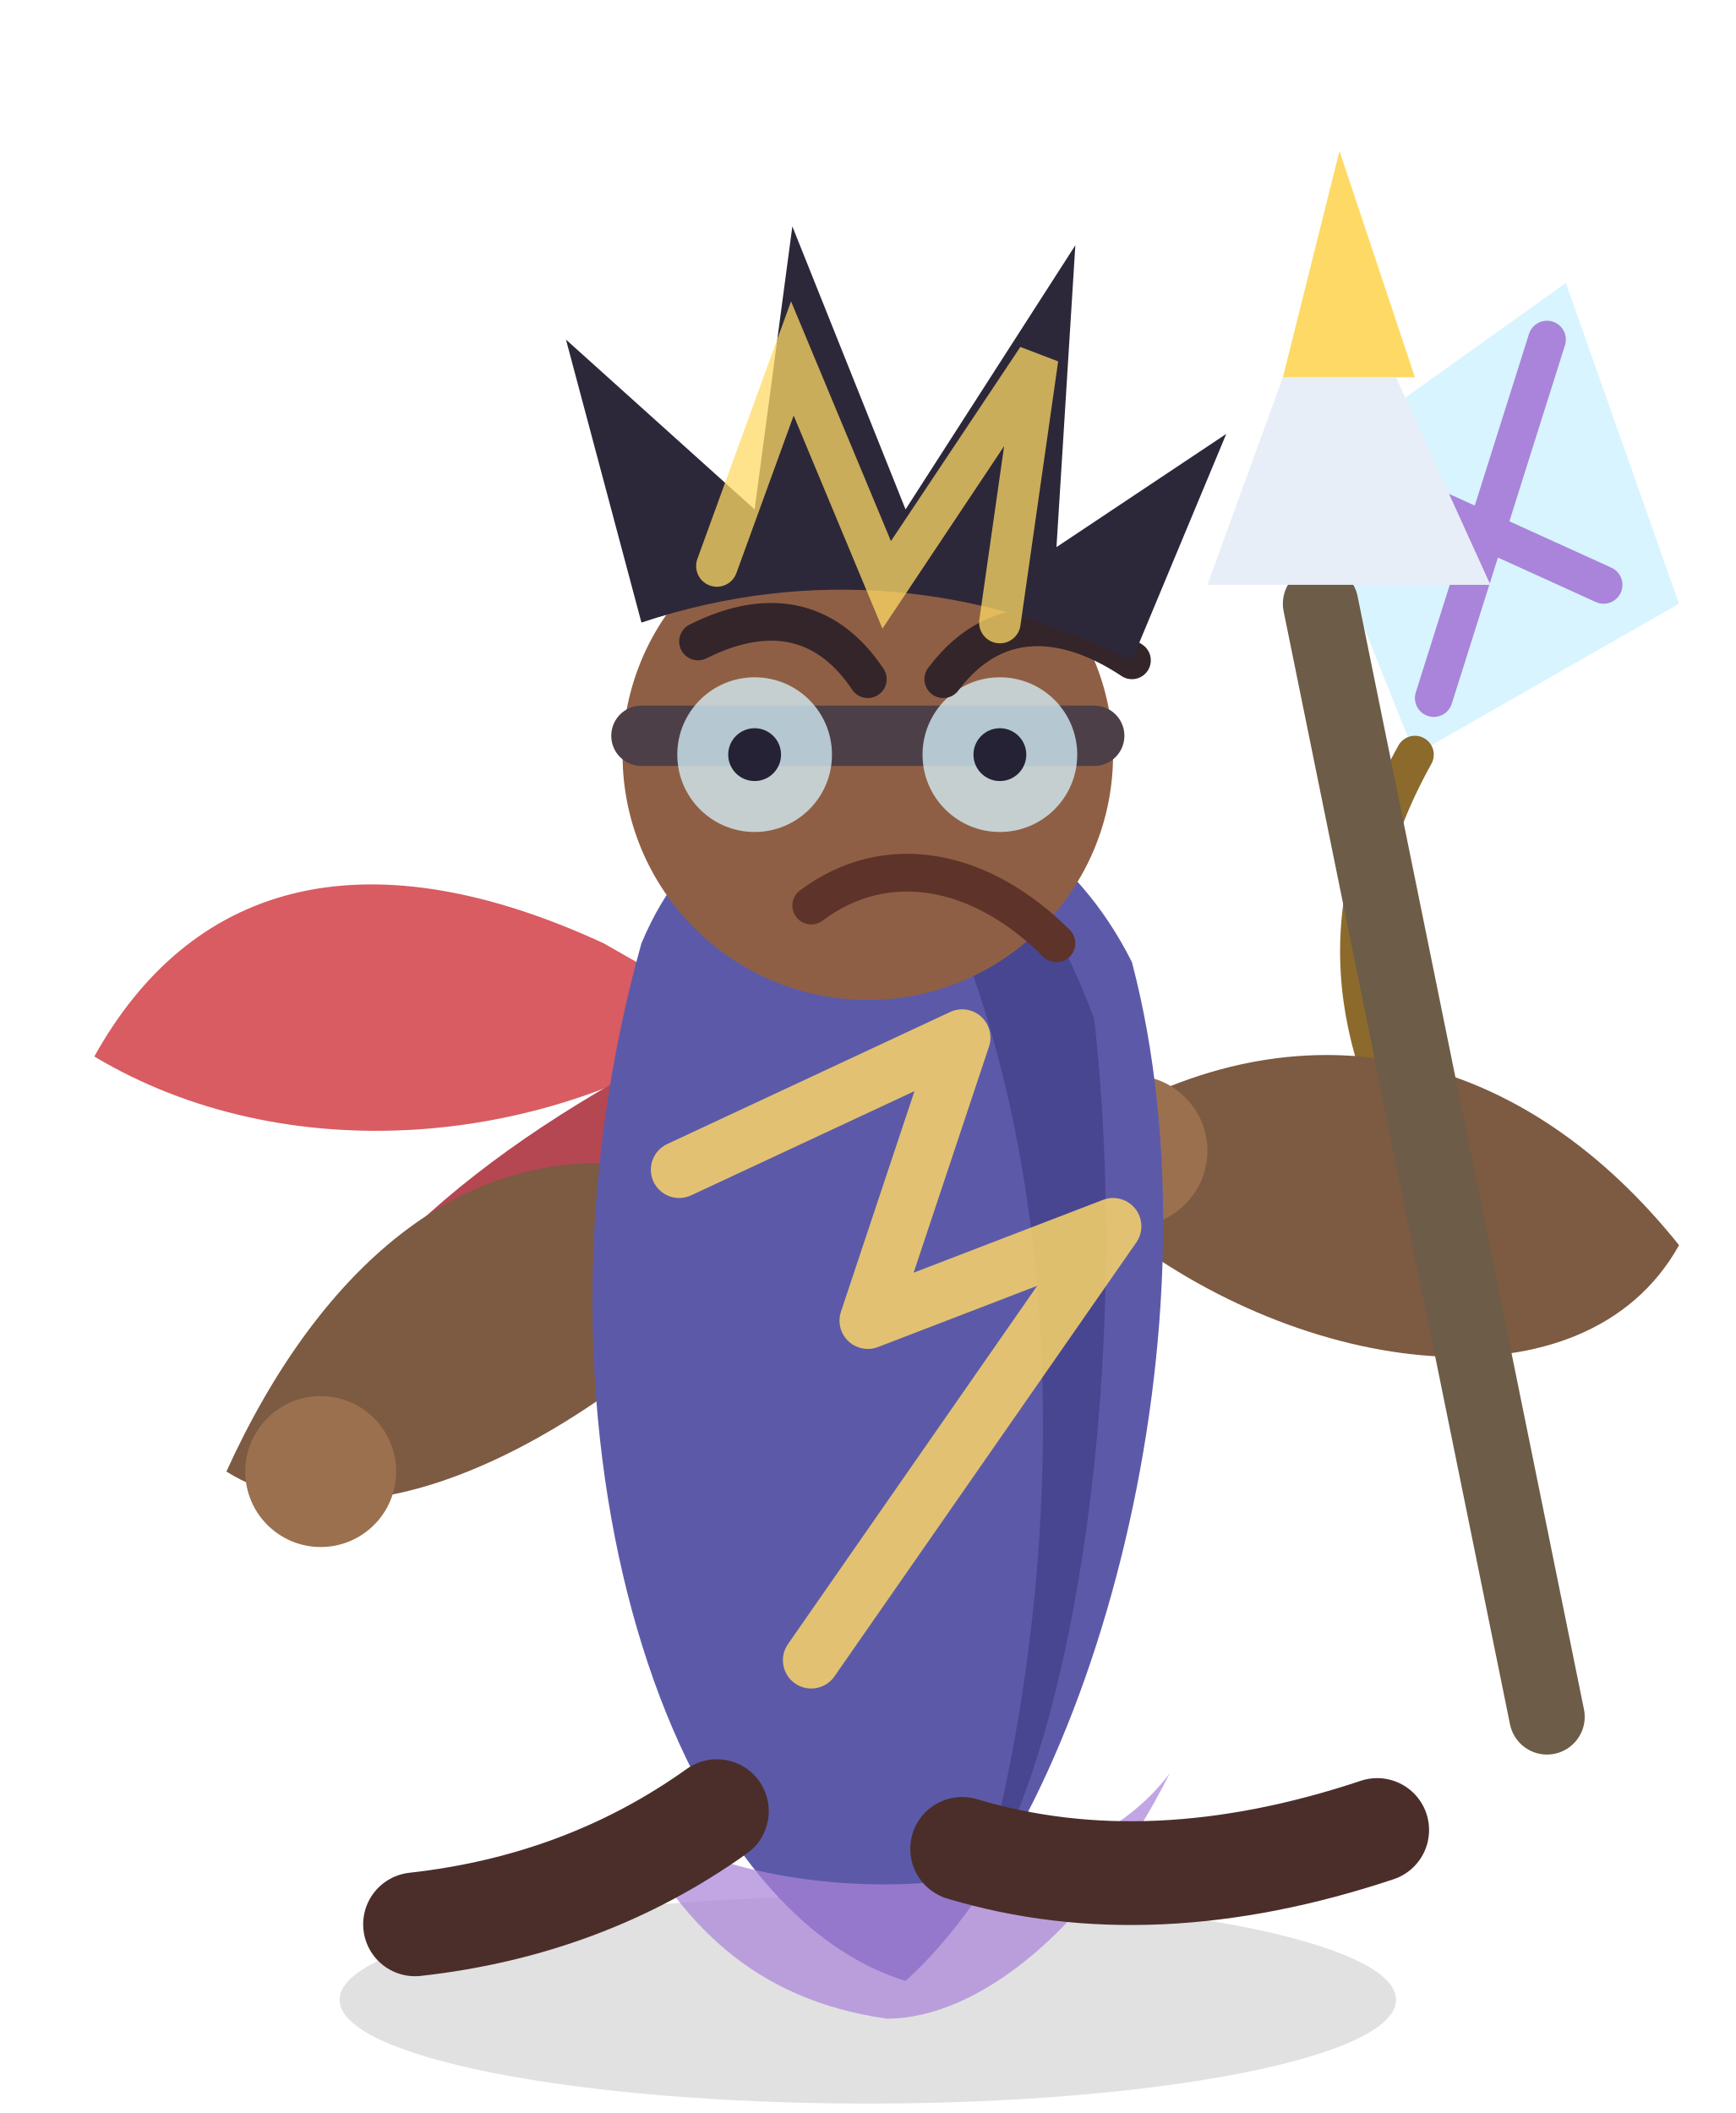
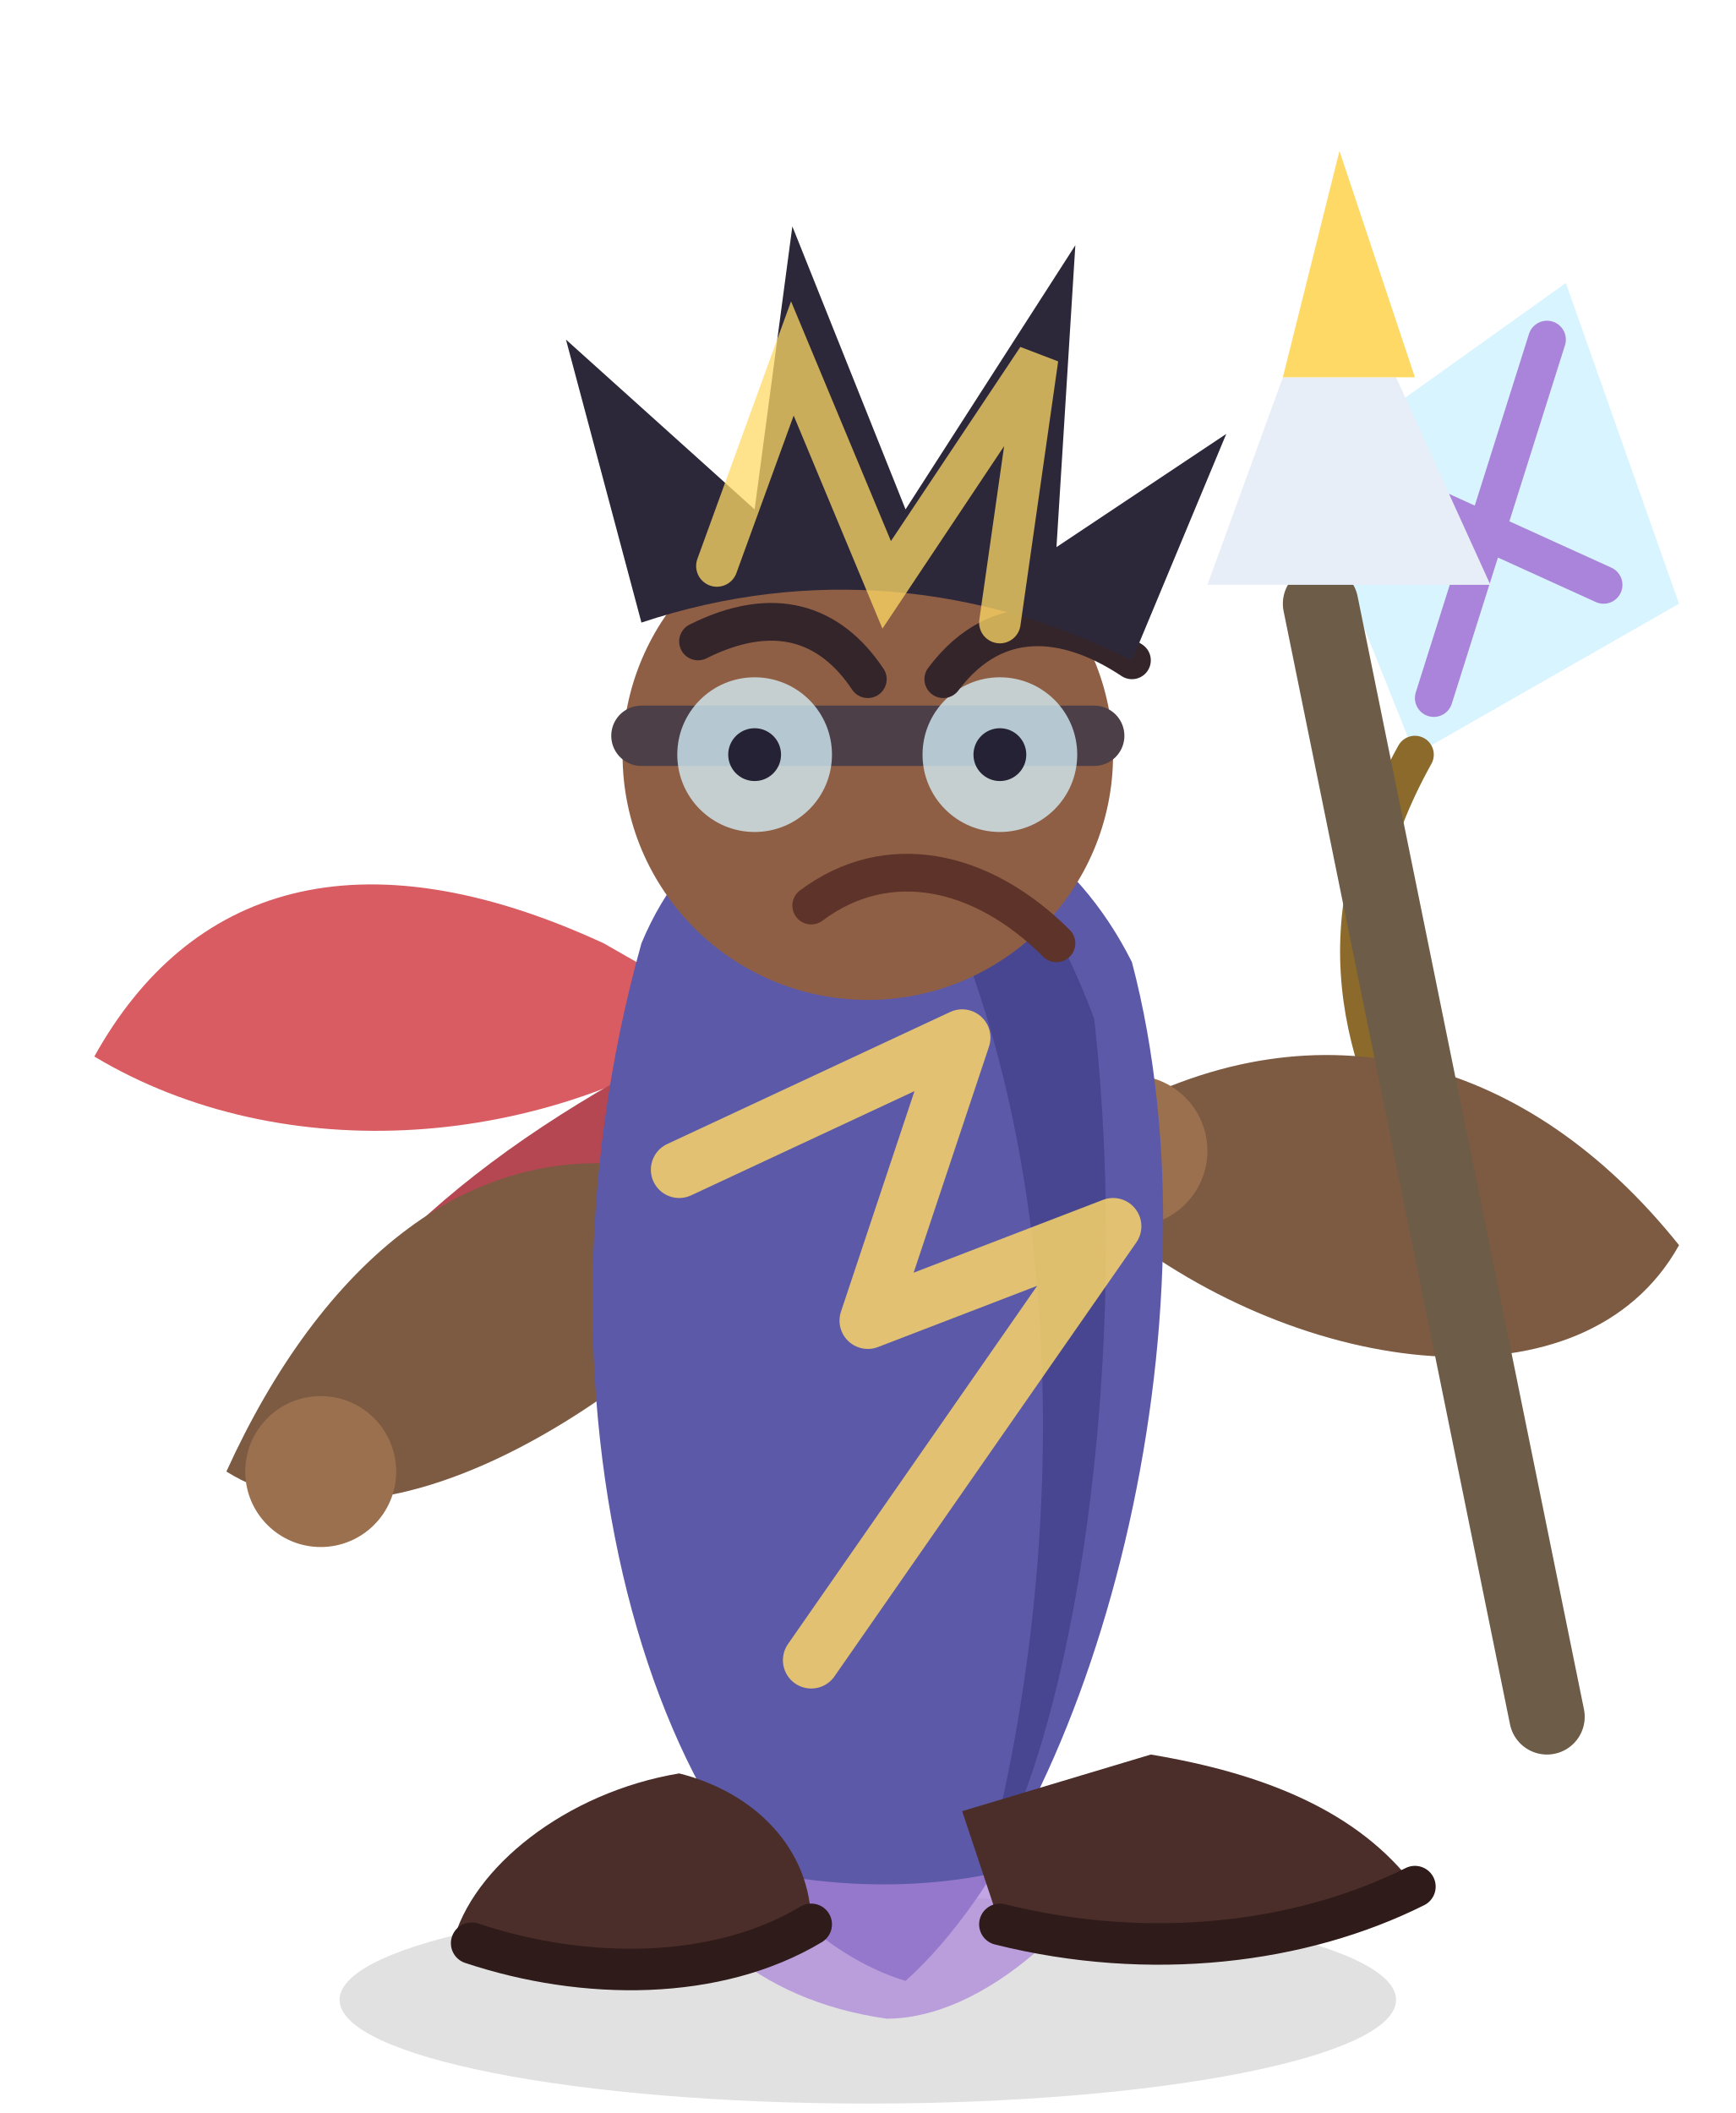
<svg xmlns="http://www.w3.org/2000/svg" width="92" height="112" viewBox="0 0 92 112">
  <style>.body,.robe,.robeHem,.head,.hatHair,.staffArm,.offArm,.staff,.capeScarf,.familiar{transform-box:view-box}.body,.robe{transform-origin:46px 102px;animation:bodyBreathe 2.8s ease-in-out infinite}.head{transform-origin:46px 40px;animation:headNod 3.4s ease-in-out infinite}.hatHair{transform-origin:46px 28px;animation:hatSway 2.7s ease-in-out infinite}.staffArm,.staff{transform-origin:64px 62px;animation:staffIdle 2.4s ease-in-out infinite}.offArm{transform-origin:31px 61px;animation:offIdle 2.9s ease-in-out infinite}.capeScarf{transform-origin:44px 62px;animation:capeIdle 2s ease-in-out infinite}.familiar{transform-origin:20px 86px;animation:familiarBob 1.6s ease-in-out infinite}@keyframes bodyBreathe{0%,100%{transform:translateY(0) scale(1)}50%{transform:translateY(-1px) scale(1.015,.985)}}@keyframes headNod{0%,100%{transform:rotate(-1deg)}50%{transform:rotate(1.5deg) translateY(-.5px)}}@keyframes hatSway{0%,100%{transform:rotate(-2deg)}50%{transform:rotate(2deg)}}@keyframes staffIdle{0%,100%{transform:rotate(-2deg)}50%{transform:rotate(3deg)}}@keyframes offIdle{0%,100%{transform:rotate(1deg)}50%{transform:rotate(-3deg)}}@keyframes capeIdle{0%,100%{transform:skewX(-2deg)}50%{transform:skewX(3deg)}}@keyframes familiarBob{0%,100%{transform:translateY(0) rotate(-2deg)}50%{transform:translateY(-2px) rotate(3deg)}}@media (prefers-reduced-motion: reduce){.body,.robe,.robeHem,.head,.hatHair,.staffArm,.offArm,.staff,.capeScarf,.familiar{animation:none}}</style>
  <ellipse cx="46" cy="106" rx="28" ry="5.5" fill="#000000" opacity="0.12" />
  <g class="familiar">
    <path d="M69 25L83 15L89 32L75 40Z" fill="#d8f4ff" />
    <path d="M74 26L85 31M82 18L76 37" stroke="#aa84da" stroke-width="2" stroke-linecap="round" />
    <path d="M75 40C70 49 72 56 76 63" stroke="#8b6a2c" stroke-width="2" stroke-linecap="round" fill="none" />
  </g>
  <g class="capeScarf">
    <path d="M32 50C19 44 10 47 5 56C15 62 29 61 39 54Z" fill="#d85c61" />
    <path d="M37 55C25 61 17 68 13 78C27 78 39 69 45 58Z" fill="#b44752" />
  </g>
  <g class="staffArm staff">
    <path d="M59 59C70 53 81 56 89 66C84 75 69 73 59 65Z" fill="#7d5a42" />
    <path d="M70 32L82 91" stroke="#6d5c47" stroke-width="4" stroke-linecap="round" />
    <path d="M64 31H79L74 20H68Z" fill="#e8eef8" />
    <path d="M68 20L71 8L75 20" fill="#ffd966" />
    <circle cx="60" cy="61" r="4" fill="#9b704e" />
  </g>
  <g class="offArm">
    <path d="M35 62C25 60 17 67 12 78C20 83 33 75 41 66Z" fill="#7d5a42" />
    <circle cx="17" cy="78" r="4" fill="#9b704e" />
  </g>
  <g class="body robe">
    <path d="M34 50C39 38 54 39 60 51C65 70 58 96 48 105C35 101 27 75 34 50Z" fill="#5c5aa8" />
    <path d="M47 42C57 58 57 82 52 100C57 92 60 72 58 54C55 46 51 42 47 42Z" fill="#403e88" opacity="0.72" />
    <path d="M36 62L51 55L46 70L59 65L43 88" stroke="#ffd966" stroke-width="3" stroke-linecap="round" stroke-linejoin="round" fill="none" opacity="0.82" />
    <g class="robeHem">
      <path d="M33 96C39 101 56 102 62 94C58 102 52 107 47 107C40 106 36 102 33 96Z" fill="#aa84da" opacity="0.72" />
    </g>
  </g>
-   <path d="M38 96Q31 101 22 102" stroke="#4b2e2a" stroke-width="5.5" stroke-linecap="round" fill="none" />
-   <path d="M51 98Q61 101 73 97" stroke="#4b2e2a" stroke-width="5.5" stroke-linecap="round" fill="none" />
+   <g class="robeHem">
+     <path d="M36 94C40 95 43 98 43 102C38 106 30 106 24 103C25 99 30 95 36 94Z" fill="#4b2e2a" />
+     <path d="M51 96L61 93C67 94 72 96 75 100C70 104 60 105 53 102Z" fill="#4b2e2a" />
+     <path d="M25 103C31 105 38 105 43 102M53 102C61 104 69 103 75 100" stroke="#2f1b19" stroke-width="2.2" stroke-linecap="round" fill="none" />
+   </g>
  <g class="head">
    <circle cx="46" cy="40" r="13" fill="#8f5f45" />
    <path d="M34 39H58" stroke="#4d3f47" stroke-width="3.2" stroke-linecap="round" />
    <circle cx="40" cy="40" r="4.1" fill="#d8f4ff" opacity="0.75" />
    <circle cx="53" cy="40" r="4.1" fill="#d8f4ff" opacity="0.75" />
    <circle cx="40" cy="40" r="1.4" fill="#242234" />
    <circle cx="53" cy="40" r="1.4" fill="#242234" />
    <path d="M37 34C41 32 44 33 46 36M50 36C53 32 57 33 60 35" stroke="#34252b" stroke-width="2" stroke-linecap="round" fill="none" />
    <path d="M43 48C47 45 52 46 56 50" stroke="#5e3329" stroke-width="2" stroke-linecap="round" fill="none" />
  </g>
  <g class="hatHair">
    <path d="M34 33L30 18L40 27L42 12L48 27L57 13L56 29L65 23L60 35C52 31 43 30 34 33Z" fill="#2d2839" />
    <path d="M38 30L42 19L47 31L55 19L53 33" stroke="#ffd966" stroke-width="2.2" stroke-linecap="round" fill="none" opacity="0.75" />
  </g>
</svg>
